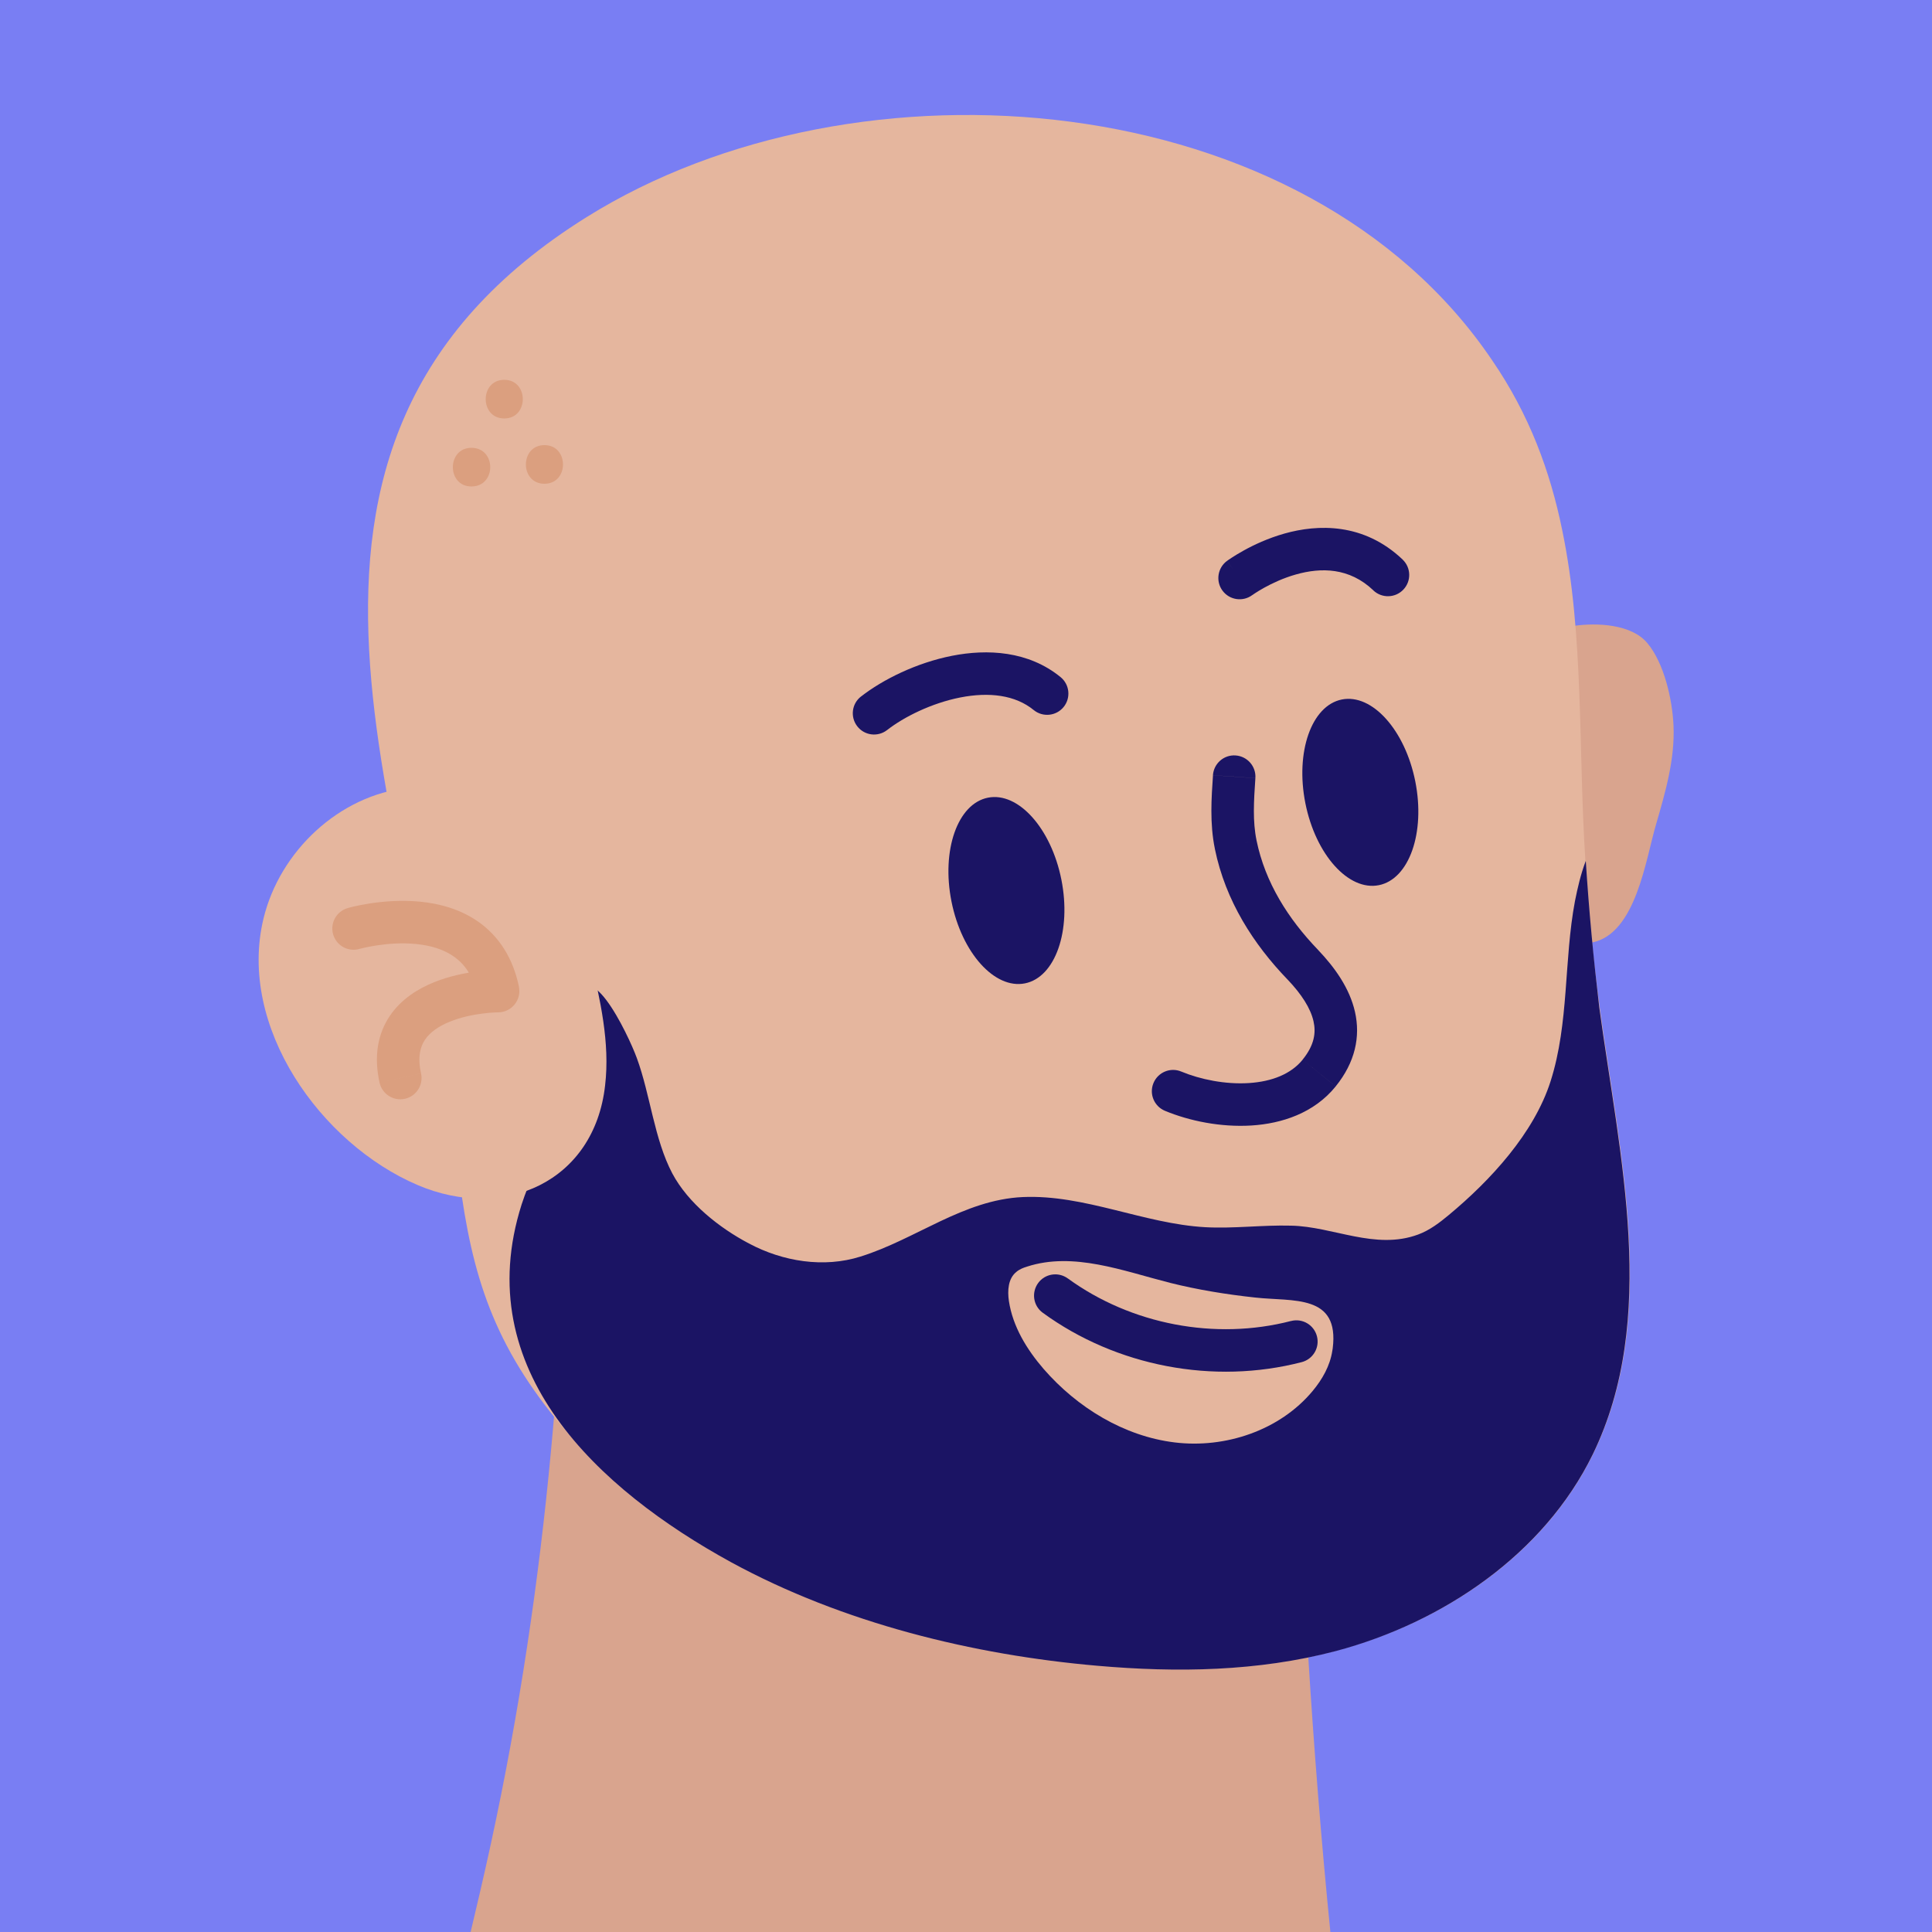
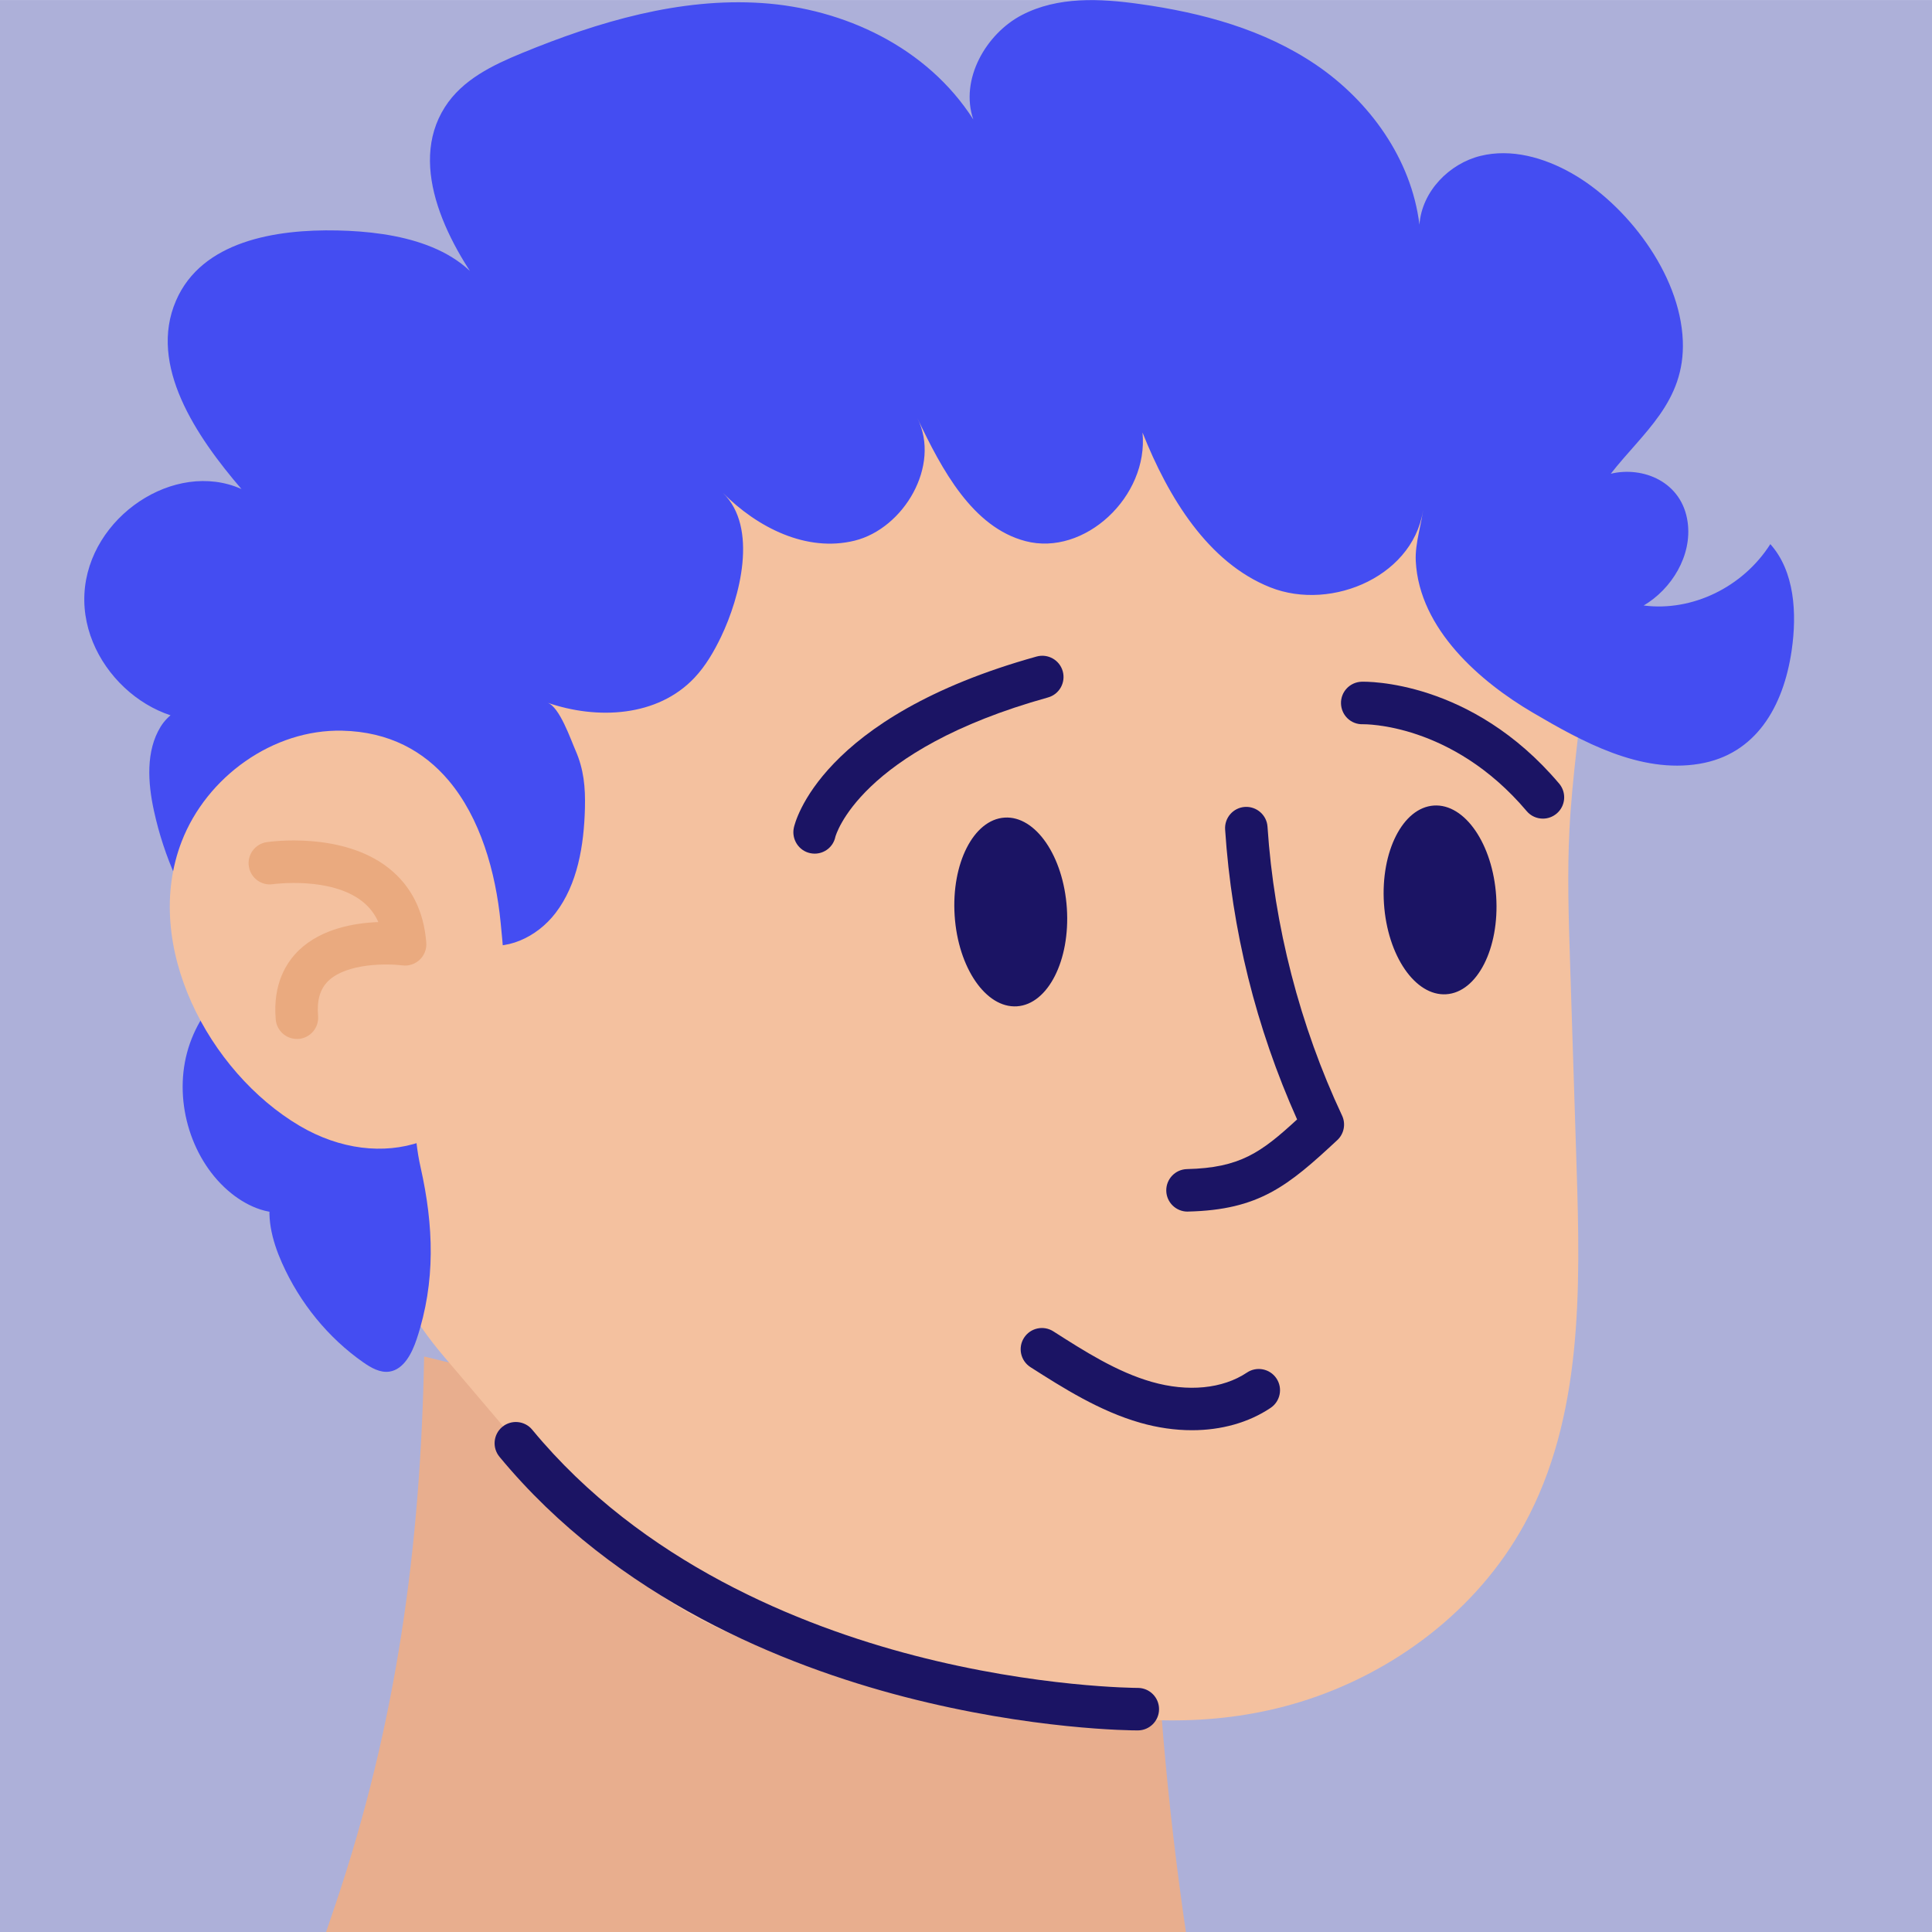
<svg xmlns="http://www.w3.org/2000/svg" width="500" height="500" viewBox="0 0 500 500" fill="none">
-   <path d="M500 -0.002H0V499.998H500V-0.002Z" fill="#797EF3" />
-   <path d="M385 228.398C381.9 220.598 381.6 211.898 381.3 203.498C381 193.298 382.6 182.498 387.8 174.398C391.8 168.098 398.1 163.398 407.2 161.998C413.2 161.098 422.2 161.498 426.3 166.398C430.7 171.598 432.8 181.098 433.1 187.698C433.5 196.498 431 204.998 428.6 213.298C425.9 222.398 423.4 241.598 412.1 243.898C400.2 246.498 389.2 239.198 385 228.398Z" fill="#D9A48E" />
-   <path d="M344.3 499.998H121.8C122.6 496.598 123.4 493.198 124.2 489.798C140.1 421.598 146.3 355.498 147.2 283.998C203.5 304.798 262.7 295.898 320.8 294.998C342.4 294.698 335.2 319.198 335.4 342.098C335.7 370.698 336.8 399.198 338.5 427.598C340 451.798 341.9 475.998 344.3 499.998Z" fill="#D9A48E" />
-   <path d="M404.3 137.198C410 164.698 408.4 193.698 410.3 222.798C411.1 235.498 412.3 248.098 414 260.698C419.3 299.498 429.4 341.098 412.3 376.298C399.7 402.198 373.7 419.798 345.8 427.198C325.6 432.598 304.8 432.798 284.1 430.998C252 428.198 218.3 420.098 189.3 404.198C171.5 394.498 155.5 381.798 142.7 365.798C125.9 344.598 121.3 325.998 118.3 300.298C108.2 213.998 56.5 115.698 151.8 56.198C221.7 12.498 337.9 21.698 386.2 93.298C395.8 107.298 401.2 121.998 404.3 137.198Z" fill="#E5B69E" />
-   <path d="M265.254 254.495C273.108 252.929 277.329 240.902 274.682 227.632C272.036 214.362 263.523 204.875 255.67 206.441C247.816 208.007 243.595 220.034 246.242 233.304C248.889 246.574 257.401 256.062 265.254 254.495Z" fill="#1B1464" />
-   <path d="M356.846 229.084C364.699 227.518 368.92 215.491 366.274 202.221C363.627 188.951 355.115 179.464 347.261 181.03C339.408 182.596 335.187 194.624 337.833 207.893C340.48 221.163 348.992 230.651 356.846 229.084Z" fill="#1B1464" />
-   <path d="M229.58 188.938C233.92 185.548 241.06 181.978 248.5 180.508C255.98 179.038 262.75 179.858 267.52 183.758L274.48 175.238C266.15 168.438 255.52 167.918 246.38 169.718C237.2 171.528 228.48 175.848 222.82 180.268L229.58 188.938ZM267.52 183.758C269.87 185.678 273.34 185.328 275.26 182.978C277.18 180.628 276.83 177.158 274.48 175.238L267.52 183.758ZM222.82 180.258C220.42 182.128 220 185.578 221.87 187.978C223.74 190.378 227.19 190.798 229.59 188.928L222.82 180.258Z" fill="#1B1464" />
-   <path d="M320.8 149.598C324.06 154.028 324.06 154.028 324.06 154.028C324.06 154.028 324.07 154.018 324.08 154.018C324.1 153.998 324.14 153.968 324.21 153.928C324.33 153.838 324.53 153.708 324.8 153.528C325.34 153.178 326.15 152.668 327.18 152.098C329.26 150.948 332.13 149.588 335.39 148.668C341.91 146.828 349.2 146.868 355.42 152.778L363 144.808C352.91 135.218 341.01 135.658 332.4 138.088C328.1 139.308 324.43 141.048 321.86 142.478C320.56 143.198 319.52 143.838 318.79 144.318C318.42 144.558 318.13 144.758 317.92 144.898C317.82 144.968 317.73 145.028 317.67 145.078C317.64 145.098 317.61 145.118 317.59 145.138C317.58 145.148 317.57 145.148 317.56 145.158L317.55 145.168C317.54 145.168 317.54 145.168 320.8 149.598ZM355.41 152.788C357.61 154.878 361.09 154.798 363.19 152.588C365.28 150.388 365.2 146.908 362.99 144.808L355.41 152.788ZM317.54 145.168C315.1 146.968 314.58 150.418 316.38 152.858C318.18 155.298 321.63 155.818 324.07 154.018L317.54 145.168Z" fill="#1B1464" />
-   <path d="M269.86 339.738C288.89 353.608 314.08 358.428 336.88 352.518L334.12 341.868C314.52 346.958 292.71 342.778 276.34 330.848L269.86 339.738ZM336.88 352.518C339.82 351.758 341.59 348.758 340.82 345.818C340.06 342.878 337.06 341.108 334.12 341.878L336.88 352.518ZM276.34 330.858C273.89 329.068 270.44 329.608 268.66 332.068C266.88 334.528 267.41 337.968 269.87 339.748L276.34 330.858Z" fill="#1B1464" />
-   <path d="M325.19 217.488C324.17 212.548 324.48 207.408 324.89 201.378L313.92 200.638C313.53 206.408 313.04 213.068 314.42 219.728L325.19 217.488ZM341.16 245.878C333.36 237.788 327.42 228.388 325.19 217.498L314.41 219.708C317.18 233.208 324.45 244.408 333.24 253.528L341.16 245.878ZM345.67 281.158C350.71 274.938 352.13 268.298 350.66 261.838C349.27 255.728 345.42 250.358 341.18 245.908L333.21 253.488C336.87 257.328 339.18 260.968 339.93 264.278C340.61 267.238 340.18 270.458 337.12 274.228L345.67 281.158ZM301.49 287.478C307.84 290.118 315.98 291.768 323.86 291.278C331.72 290.788 340.07 288.078 345.67 281.168L337.13 274.238C334.14 277.928 329.23 279.918 323.17 280.298C317.13 280.678 310.67 279.378 305.71 277.318L301.49 287.478ZM324.89 201.368C325.1 198.338 322.81 195.718 319.77 195.508C316.74 195.298 314.12 197.588 313.91 200.628L324.89 201.368ZM319.8 218.598L325.19 217.498V217.488L319.8 218.598ZM337.2 249.698L341.18 245.908C341.17 245.898 341.16 245.888 341.15 245.878L337.2 249.698ZM305.71 277.318C302.91 276.148 299.69 277.478 298.52 280.288C297.35 283.088 298.68 286.308 301.49 287.478L305.71 277.318Z" fill="#1B1464" />
-   <path d="M344.9 348.998C344.9 349.198 344.8 349.398 344.8 349.598C344.2 353.498 342.2 356.998 339.7 359.998C331.2 370.198 317.1 374.898 304 373.298C290.9 371.698 278.8 364.298 270.1 354.298C265.7 349.198 262.1 343.298 261.1 336.698C260.7 333.998 260.9 330.898 263 329.198C263.8 328.498 264.8 328.098 265.8 327.798C277.8 323.898 290.6 328.898 302.8 331.998C310 333.798 317.4 334.998 324.8 335.798C334.6 336.898 346.7 334.798 344.9 348.998ZM410.4 222.798C409.1 226.198 408.3 229.698 407.6 233.198C404.7 248.598 406.1 264.698 401.3 279.798C397 293.298 385.7 305.498 375 314.398C372.6 316.398 370 318.398 367 319.498C355.9 323.598 345 317.398 334.1 317.198C326.7 316.998 319.3 317.998 311.9 317.598C296 316.698 280.7 309.098 264.7 309.798C249.3 310.498 237.1 320.698 222.7 325.198C213.2 328.198 202.6 326.498 193.8 321.798C186.2 317.798 178.1 311.398 174 303.698C169.3 294.798 168.3 283.298 164.8 273.798C162.7 267.998 151.3 243.798 148.6 261.498C146.9 272.398 146.4 283.098 142.4 293.598C140.1 299.698 137 305.498 135 311.698C121.3 354.698 154.9 385.498 189.2 404.298C218.2 420.098 251.9 428.298 284 431.098C304.6 432.898 325.5 432.598 345.7 427.298C373.5 419.898 399.6 402.198 412.2 376.398C429.3 341.198 419.2 299.598 413.9 260.798C412.4 248.098 411.2 235.498 410.4 222.798Z" fill="#1B1464" />
-   <path d="M134.6 212.998C127.3 206.298 117.8 202.498 105.6 203.898C87.8 205.798 72.4 220.298 68.2 237.698C61.4 265.698 83 295.998 108.1 306.698C130.4 316.198 153.8 305.898 156.6 280.898C157.9 269.798 155.3 258.698 152.8 247.898C149.8 234.798 144 221.498 134.6 212.998Z" fill="#E5B69E" />
-   <path d="M128.9 256.498C128.9 250.998 128.9 250.998 128.9 250.998C128.9 250.998 128.9 250.998 128.89 250.998H128.88C128.87 250.998 128.86 250.998 128.85 250.998C128.82 250.998 128.79 250.998 128.75 250.998C128.67 250.998 128.56 250.998 128.43 251.008C128.16 251.018 127.78 251.028 127.32 251.048C126.39 251.098 125.09 251.198 123.56 251.388C120.53 251.778 116.39 252.558 112.32 254.208C108.28 255.838 103.87 258.498 100.89 262.908C97.79 267.498 96.7 273.298 98.23 280.188L108.97 277.798C108 273.438 108.83 270.808 110 269.058C111.3 267.138 113.52 265.578 116.44 264.398C119.32 263.228 122.44 262.608 124.94 262.298C126.17 262.138 127.2 262.068 127.9 262.028C128.25 262.008 128.52 261.998 128.7 261.998C128.79 261.998 128.85 261.998 128.88 261.998C128.9 261.998 128.91 261.998 128.91 261.998C128.9 261.998 128.9 261.998 128.9 256.498ZM91.5 240.298C93.03 245.578 93.03 245.578 93.03 245.578C93.03 245.578 93.05 245.578 93.07 245.568C93.11 245.558 93.17 245.538 93.27 245.518C93.46 245.468 93.75 245.398 94.14 245.308C94.92 245.128 96.06 244.898 97.45 244.678C100.27 244.248 103.95 243.938 107.69 244.308C111.45 244.678 114.91 245.708 117.62 247.668C120.2 249.528 122.47 252.508 123.54 257.618L134.31 255.378C132.72 247.738 129 242.318 124.07 238.748C119.27 235.278 113.72 233.848 108.78 233.358C103.83 232.868 99.16 233.288 95.79 233.798C94.09 234.058 92.68 234.348 91.68 234.578C91.18 234.698 90.78 234.798 90.49 234.868C90.35 234.908 90.23 234.938 90.15 234.958C90.11 234.968 90.07 234.978 90.05 234.988C90.04 234.988 90.03 234.998 90.02 234.998H90.01C90.01 234.998 90.01 234.998 90 234.998C89.97 235.018 89.97 235.018 91.5 240.298ZM98.23 280.188C98.89 283.158 101.83 285.018 104.79 284.368C107.75 283.718 109.62 280.768 108.97 277.808L98.23 280.188ZM128.9 256.498V261.998C130.56 261.998 132.12 261.248 133.17 259.968C134.21 258.688 134.63 256.998 134.29 255.378L128.9 256.498ZM89.97 235.018C87.05 235.868 85.37 238.918 86.22 241.828C87.07 244.748 90.12 246.428 93.03 245.578L89.97 235.018Z" fill="#DB9F7F" />
-   <path d="M122 115.898C115.6 115.898 115.6 125.898 122 125.898C128.5 125.898 128.5 115.898 122 115.898Z" fill="#DB9F7F" />
-   <path d="M130.5 98.298C124.1 98.298 124.1 108.298 130.5 108.298C136.9 108.298 136.9 98.298 130.5 98.298Z" fill="#DB9F7F" />
-   <path d="M140.9 115.198C134.5 115.198 134.5 125.198 140.9 125.198C147.3 125.198 147.3 115.198 140.9 115.198Z" fill="#DB9F7F" />
+   <path d="M500 0.01H0V500.01H500V0.01Z" fill="#ADB0D9" />
+   <path d="M306.91 500.01H84.39C85.18 497.66 85.99 495.32 86.78 492.98C102.66 445.93 108.85 400.38 109.76 351.06C166.1 365.4 225.27 359.25 283.4 358.65C305.03 358.43 297.76 375.36 298.04 391.11C298.38 410.8 299.4 430.48 301.1 450.1C302.54 466.79 304.48 483.44 306.91 500.01Z" fill="#ADB0D9" />
+   <path d="M306.91 500.01H84.39C85.18 497.66 85.99 495.32 86.78 492.98C102.66 445.93 108.85 400.38 109.76 351.06C166.1 365.4 225.27 359.25 283.4 358.65C305.03 358.43 297.76 375.36 298.04 391.11C298.38 410.8 299.4 430.48 301.1 450.1C302.54 466.79 304.48 483.44 306.91 500.01Z" fill="#E8AE8E" />
+   <path d="M149.1 391.33C149.46 391.76 149.83 392.19 150.19 392.61C154.83 398.07 159.5 403.56 164.96 408.21C193.43 432.43 237.74 435.21 272.81 442.05C294.11 446.2 315.43 446.91 336.42 440.48C360.62 433.06 382.33 416.7 394.49 394.5C409.63 366.84 409.02 333.58 408.02 302.06C407.45 284.17 406.88 266.29 406.31 248.4C405.95 237.18 405.6 225.95 406.17 214.74C407.57 187.11 414.79 158.77 408.83 131.23C403.88 108.37 384.76 84.51 363.42 74.82C329.74 59.53 289.39 55.5 252.95 59.62C226.58 62.6 199.75 65.76 175.51 76.53C153.73 86.21 125.5 98.56 113.87 120.17C99.12 147.57 90.73 179.25 87.16 210.03C84.21 235.47 84.74 261.32 88.77 286.62C92.58 310.55 98.95 332.32 114.77 350.93C126.2 364.4 137.65 377.86 149.1 391.33Z" fill="#F4C19F" />
+   <path d="M307.33 313.56C304.35 313.56 301.9 311.18 301.83 308.19C301.76 305.15 304.16 302.63 307.2 302.56C320.91 302.24 326.38 298.27 335.69 289.71C325.05 265.94 318.79 240.72 317.06 214.68C316.86 211.65 319.15 209.03 322.18 208.83C325.19 208.64 327.83 210.92 328.03 213.95C329.73 239.59 336.4 265.44 347.32 288.7C348.34 290.86 347.84 293.43 346.09 295.06C333.35 306.92 325.85 313.13 307.45 313.55C307.42 313.56 307.38 313.56 307.33 313.56Z" fill="#1B1464" />
+   <path d="M263.185 260.433C271.204 259.907 276.987 248.548 276.102 235.062C275.216 221.576 267.998 211.07 259.979 211.596C251.961 212.122 246.178 223.482 247.063 236.968C247.948 250.454 255.166 260.96 263.185 260.433Z" fill="#1B1464" />
+   <path d="M374.291 257.312C382.31 256.786 388.093 245.427 387.208 231.941C386.322 218.455 379.104 207.949 371.085 208.475C363.067 209.001 357.284 220.361 358.169 233.847C359.054 247.333 366.272 257.839 374.291 257.312Z" fill="#1B1464" />
+   <path d="M399.3 211.86C397.74 211.86 396.18 211.2 395.1 209.91C375.72 186.99 352.94 187.44 352.72 187.43C349.65 187.54 347.15 185.14 347.05 182.1C346.95 179.06 349.34 176.53 352.38 176.43C353.52 176.4 380.73 175.86 403.51 202.8C405.47 205.12 405.18 208.59 402.86 210.55C401.81 211.43 400.55 211.86 399.3 211.86Z" fill="#1B1464" />
+   <path d="M210.84 220.92C210.46 220.92 210.08 220.88 209.69 220.8C206.72 220.18 204.82 217.22 205.44 214.25C205.68 213.09 212.05 185.56 268.27 169.91C271.2 169.1 274.23 170.81 275.04 173.73C275.85 176.66 274.14 179.69 271.22 180.5C222.24 194.14 216.25 216.36 216.19 216.58C215.64 219.18 213.38 220.92 210.84 220.92Z" fill="#1B1464" />
+   <path d="M308.47 370.14C304.12 370.14 299.6 369.5 295.06 368.2C284.49 365.17 275.03 359.14 266.69 353.82C264.13 352.19 263.38 348.78 265.01 346.23C266.64 343.67 270.04 342.92 272.6 344.55C280.68 349.71 289.04 355.05 298.07 357.63C307.44 360.31 316.42 359.43 322.71 355.22C325.23 353.53 328.65 354.21 330.34 356.73C332.03 359.25 331.35 362.67 328.83 364.36C323.13 368.18 316.07 370.14 308.47 370.14Z" fill="#1B1464" />
+   <path d="M108.86 302.15C105.05 285.33 109.26 266.31 110.09 249.17C110.2 247 110.39 244.61 111.83 243.08C114.75 239.97 119.52 242.75 123.46 244.05C130.76 246.45 138.95 242.59 143.78 236.28C149.48 228.84 151.13 218.78 151.38 209.17C151.52 203.73 151.08 199.09 148.95 194.22C147.66 191.29 144.83 182.95 141.69 181.86C154.56 186.3 170.18 185.56 179.75 175.38C182.61 172.34 184.77 168.63 186.61 164.8C191.5 154.6 196.31 136.49 187.08 127.55C195.99 136.52 208.72 143 221.18 139.92C233.89 136.77 243.54 120.5 237.42 108.22C243.77 121.63 251.71 136.45 265.39 140.04C280.61 144.04 297.3 128.56 295.68 111.94C302.38 128.78 312.65 145.6 328.73 152C344.8 158.4 366.83 148.78 368.48 130.57C368.04 135.35 366.16 140.46 366.4 145.21C367.3 162.91 383.25 176.53 396.62 184.39C409.42 191.91 424.45 200.24 439.81 197.67C454.34 195.25 461.54 183.01 463.68 168.34C465.08 158.73 464.46 147.86 458.16 140.82C451.08 151.96 437.92 158.33 425.39 156.7C432.6 152.45 437.97 143.8 436.76 135.12C435.32 124.69 425.23 120.6 416.87 122.6C425.19 111.94 436.13 104.01 435.51 88.19C434.82 70.64 420.68 52.75 406.81 44.87C399.58 40.76 391.11 38.38 383.13 40.35C375.15 42.32 367.98 49.44 367.35 58.15C365.26 41.05 354.35 26.16 340.73 16.87C327.11 7.58 310.99 3.28 294.95 1.04C284.69 -0.4 273.78 -0.95 264.48 3.88C255.18 8.71 248.35 20.56 251.89 30.92C239.92 12.19 218.39 2.2 197.17 0.79C175.95 -0.62 154.91 5.58 135.07 13.74C127.52 16.85 119.66 20.6 115.12 27.74C105.31 43.18 116.06 63.73 127.27 78.03C120.59 63.35 102.6 59.97 87.3 59.64C71.35 59.3 52.23 62.37 45.55 77.81C38.3 94.55 50.82 112.97 62.49 126.56C45.24 118.85 22.88 133.77 21.85 153.68C20.82 173.59 41.5 191.05 59.45 185.4C55.1 179.51 45.41 181.81 41.56 188.09C37.71 194.36 38.25 202.58 39.85 209.88C42.44 221.75 47.47 233.01 54.47 242.65C59.86 250.07 71.76 256.02 76.16 247.89C63.44 249.13 51.91 259.32 48.41 272.42C44.91 285.51 49.68 300.66 59.88 308.85C64.41 312.49 70.26 314.84 75.77 313.42C81.28 312 85.84 305.86 84.45 300C78.92 297.53 72.33 302.23 70.49 308.31C68.65 314.39 70.4 321.06 72.97 326.83C77.6 337.24 84.96 346.24 93.99 352.56C96.04 353.99 98.38 355.34 100.8 354.97C104.49 354.41 106.61 350.26 107.85 346.52C112.79 331.66 112.23 317.17 108.86 302.15Z" fill="#444DF2" />
+   <path d="M116.08 201.96C109.69 194.41 100.76 189.38 88.57 189.1C70.66 188.69 53.51 201.03 47.03 217.74C36.6 244.65 54.04 277.49 77.55 291.37C98.43 303.69 122.94 296.51 129.03 272.14C131.73 261.33 130.67 249.99 129.58 238.9C128.28 225.54 124.28 211.66 116.08 201.96Z" fill="#F4C19F" />
+   <path d="M76.83 268.88C74.01 268.88 71.61 266.72 71.36 263.86C70.55 254.54 74.2 248.94 77.4 245.88C83.23 240.31 91.74 238.86 97.91 238.63C96.98 236.52 95.62 234.76 93.81 233.32C85.59 226.78 70.81 228.8 70.66 228.82C67.66 229.29 64.85 227.21 64.4 224.21C63.94 221.21 66.01 218.4 69.01 217.95C69.8 217.83 88.58 215.12 100.65 224.71C106.43 229.31 109.69 235.79 110.32 243.96C110.45 245.61 109.82 247.24 108.62 248.38C107.41 249.52 105.76 250.05 104.11 249.84C100.45 249.37 89.86 249.17 84.98 253.85C82.84 255.91 81.97 258.87 82.32 262.91C82.58 265.94 80.34 268.6 77.32 268.87C77.15 268.87 76.99 268.88 76.83 268.88Z" fill="#EAAA7F" />
+   <path d="M294.44 447.83C292.89 447.83 267.07 447.69 233.98 439.12C202.98 431.09 159.64 413.79 129.26 377.01C127.33 374.67 127.66 371.2 130 369.27C132.34 367.34 135.81 367.67 137.74 370.01C166.18 404.44 207.12 420.76 236.45 428.4C268.52 436.75 294.14 436.83 294.46 436.83C297.5 436.83 299.96 439.29 299.96 442.32C299.96 445.36 297.51 447.82 294.47 447.83C294.47 447.83 294.46 447.83 294.44 447.83Z" fill="#1B1464" />
</svg>
